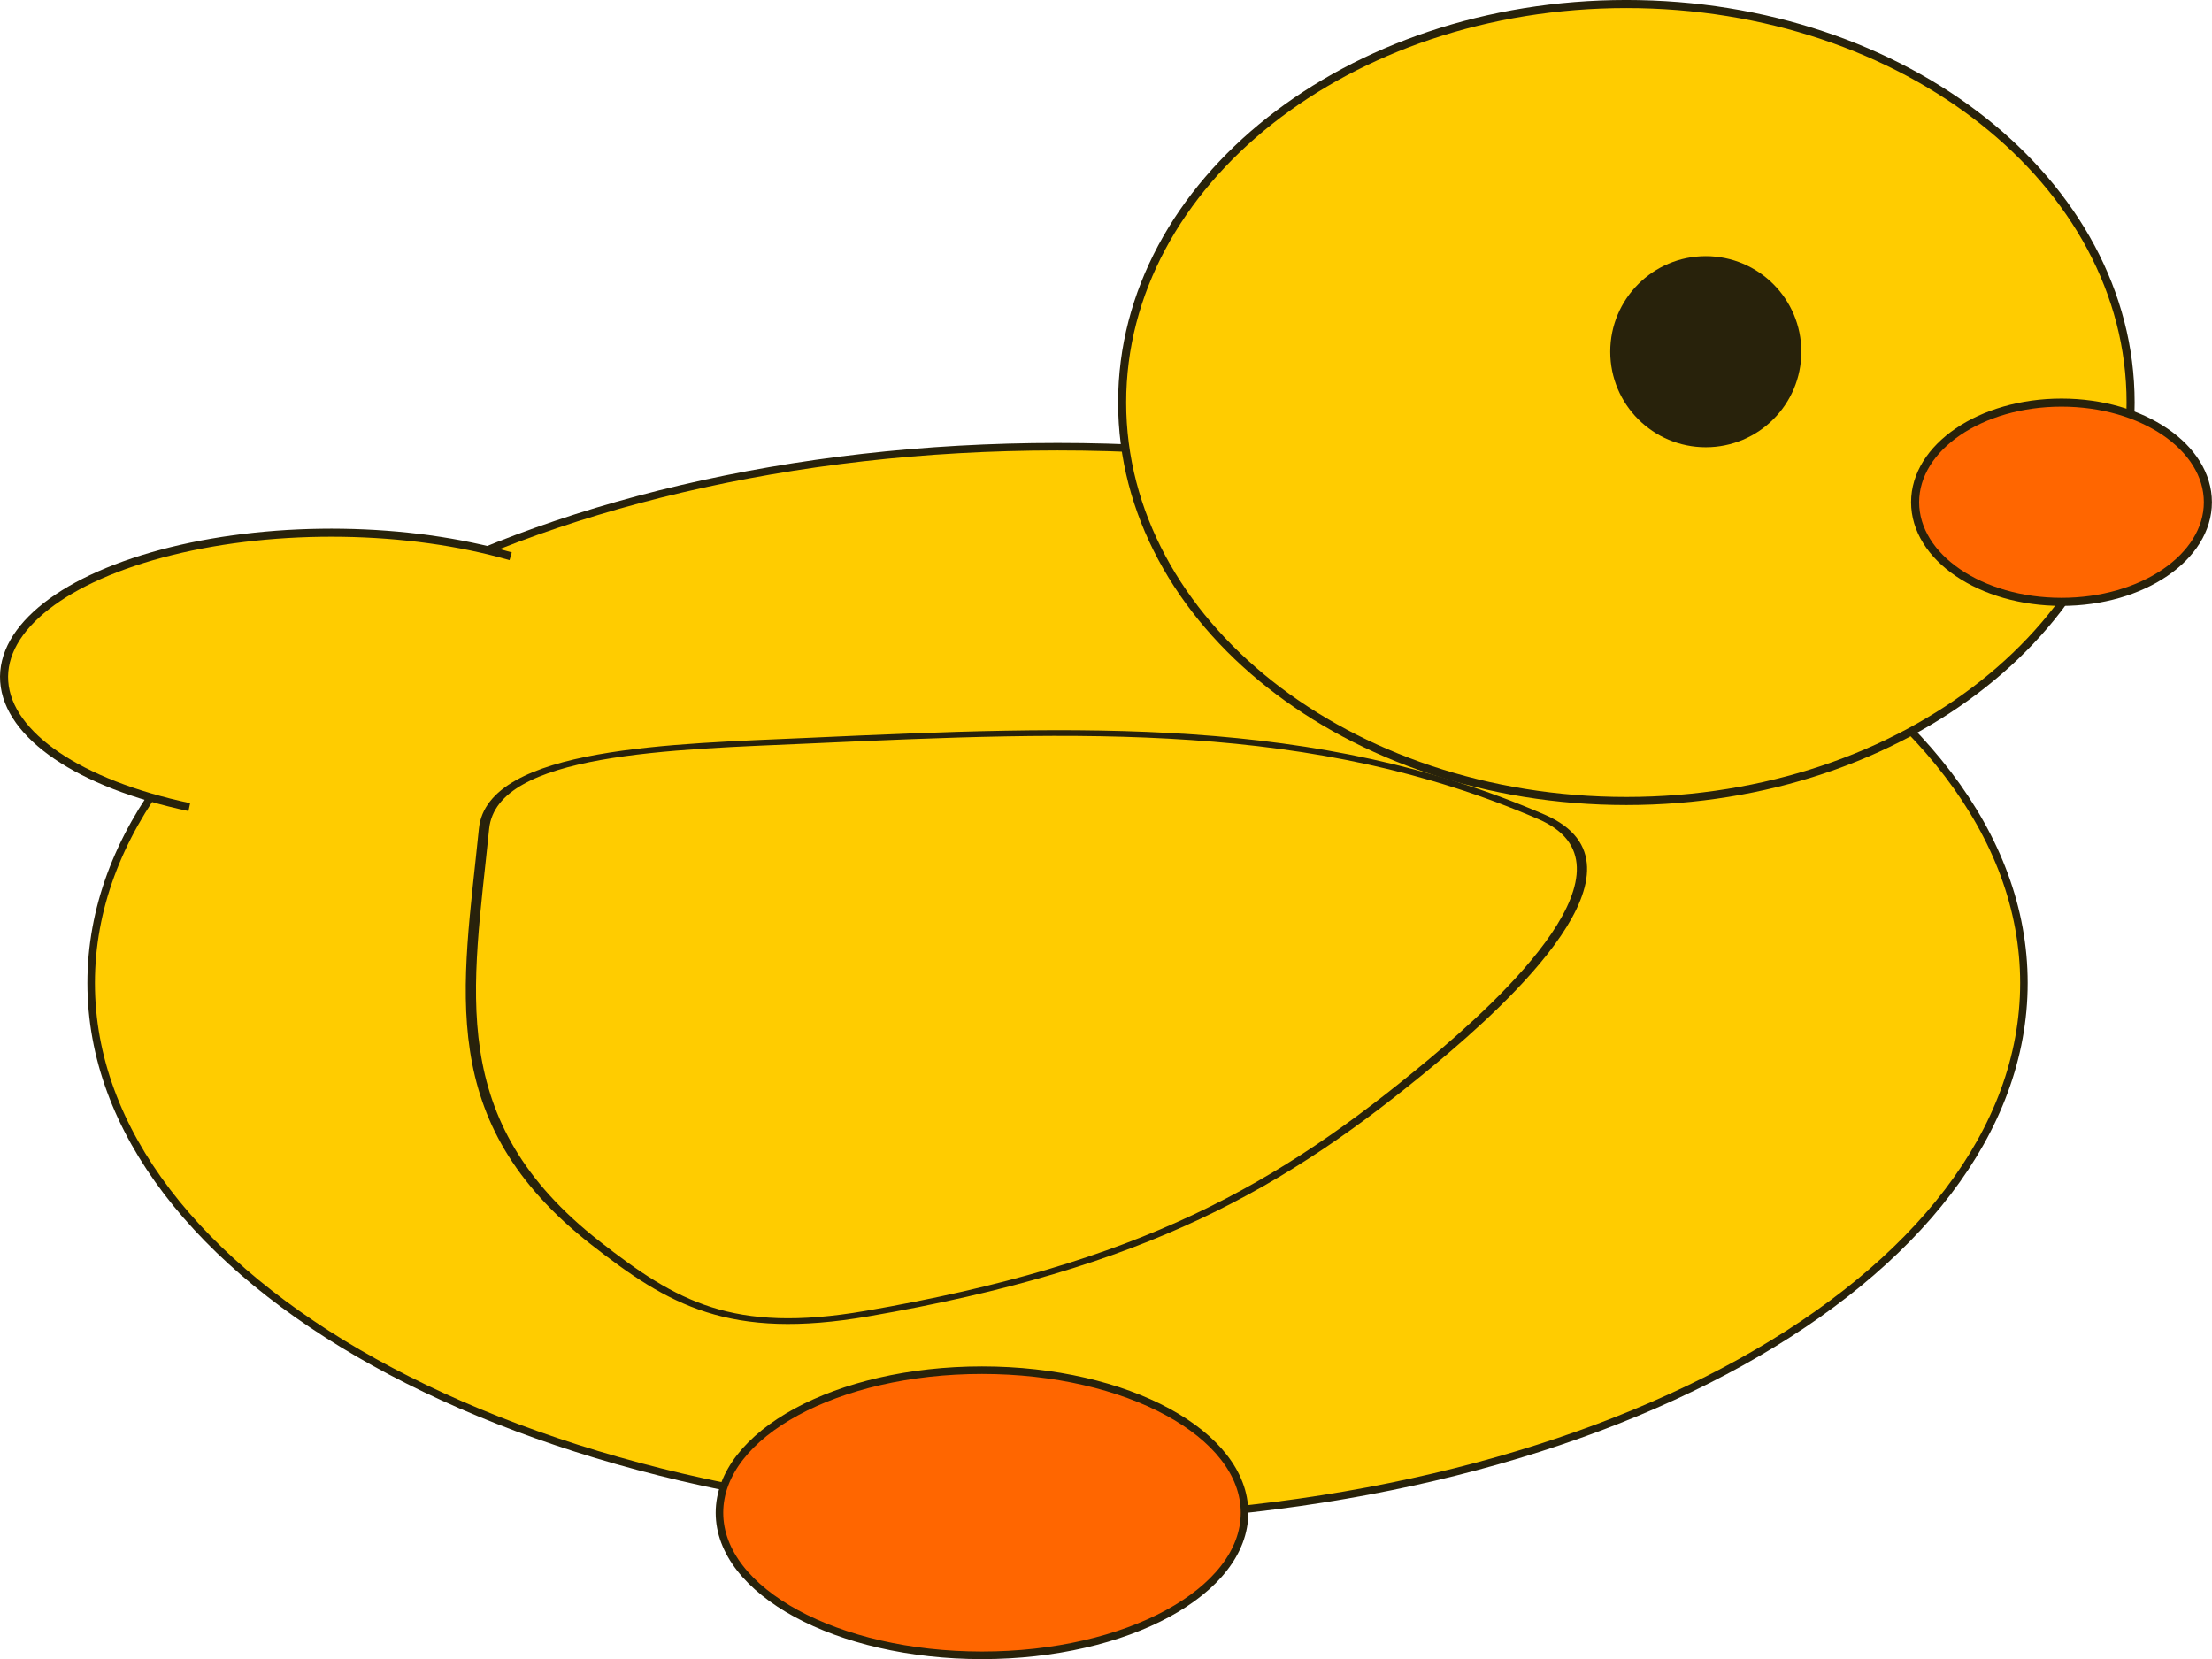
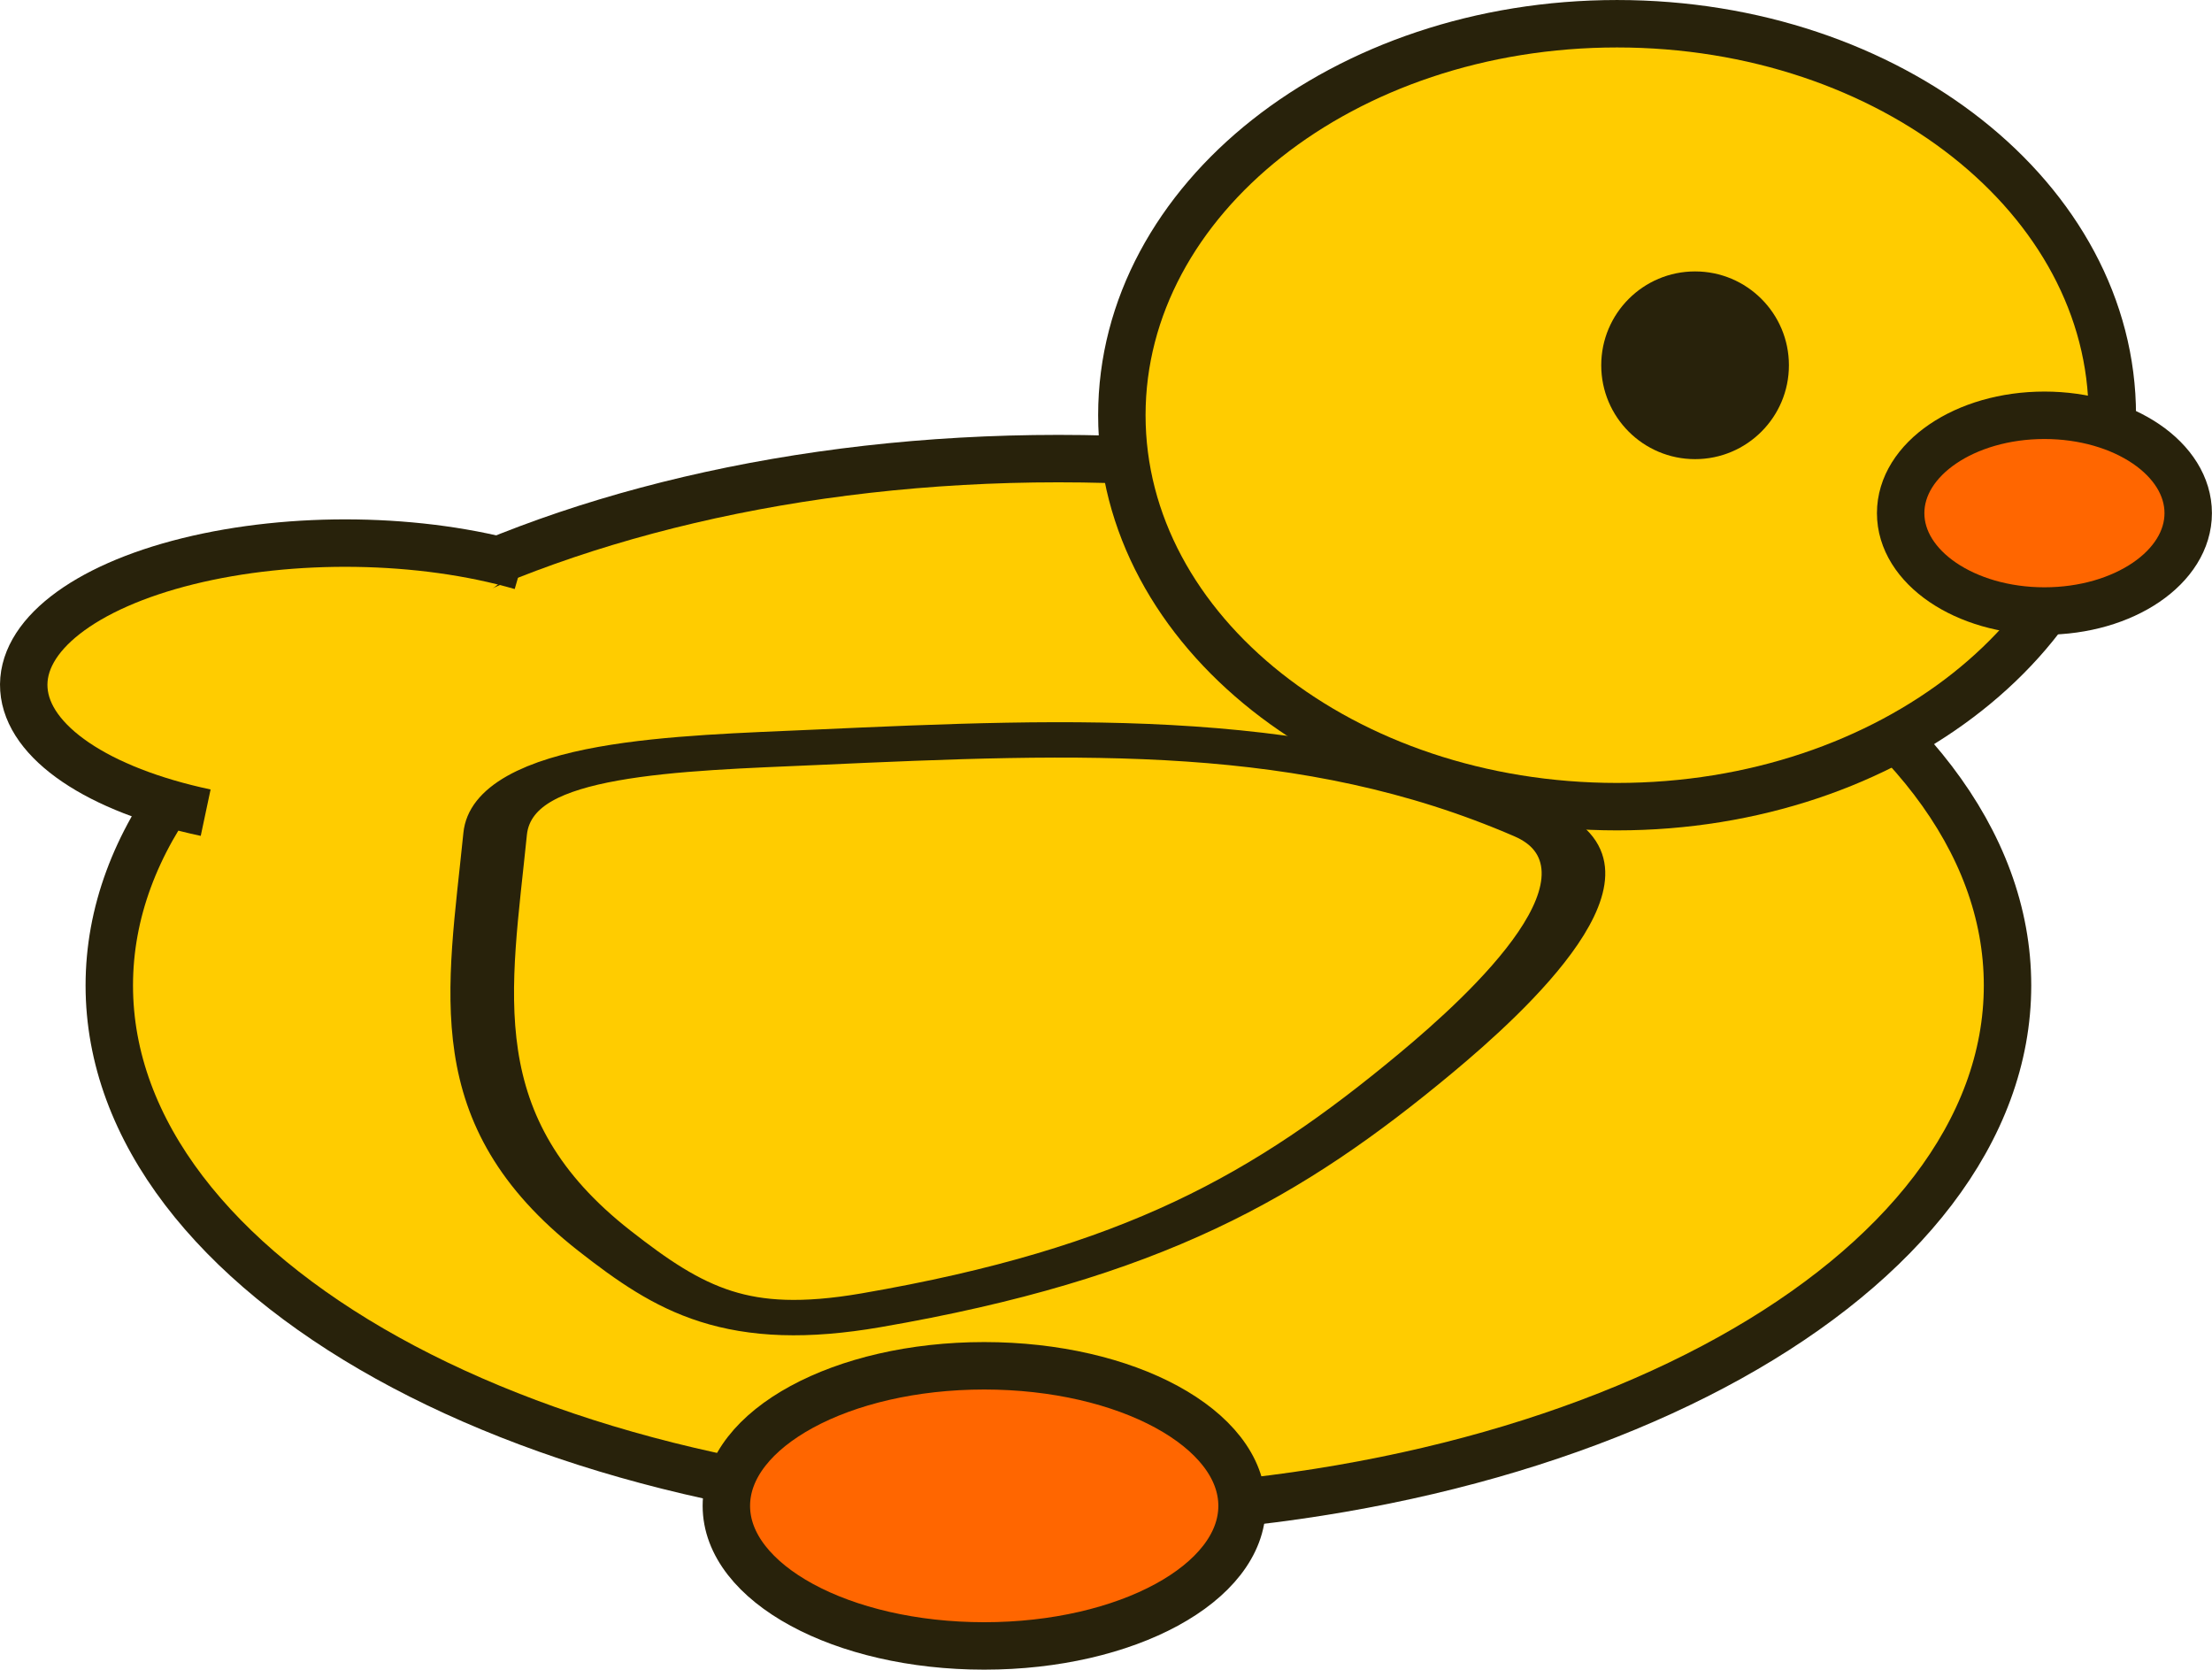
- <svg xmlns="http://www.w3.org/2000/svg" width="72.695mm" height="54.52mm" version="1.1" viewBox="0 0 72.695 54.52">
-   <g transform="translate(-63.611 -84.325)">
-     <g stroke="#28220b">
-       <ellipse cx="98.366" cy="116.63" rx="31.759" ry="17.625" fill="#fc0" fill-rule="evenodd" stroke-width=".247" />
-       <ellipse cx="95.883" cy="134.04" rx="8.628" ry="4.686" fill="#f60" stroke-width=".248" />
-       <ellipse cx="117.06" cy="97.553" rx="16.571" ry="13.096" fill="#fc0" stroke-width=".265" />
-       <ellipse cx="131.36" cy="100.83" rx="4.811" ry="3.274" fill="#f60" stroke-width=".265" />
-     </g>
-     <g stroke-width=".265">
-       <ellipse cx="119.67" cy="95.883" rx="3.14" ry="3.14" fill="#28220b" />
-       <path d="m69.832 110.85a10.758 4.744 0 0 1-6.083-4.127 10.758 4.744 0 0 1 5.49-4.285 10.758 4.744 0 0 1 11.154 0.168" fill="#fc0" stroke="#28220b" />
-       <path transform="matrix(1.2706 0 0 .70673 -26.92 30.601)" d="m92.163 110.46c7.053-0.573 13.065-1.038 18.959 3.544 2.896 2.252-0.94 8.558-2.847 11.41-3.882 5.806-7.447 9.47-14.606 11.69-3.517 1.091-5.029-0.491-7.016-3.284-4.044-5.685-3.303-11.785-2.883-19.267 0.207-3.676 4.927-3.812 8.392-4.093z" fill="#fc0" stroke="#28220b" />
+ <svg xmlns="http://www.w3.org/2000/svg" width="74.017mm" height="55.852mm" version="1.1" viewBox="0 0 74.017 55.852">
+   <g transform="translate(-62.95 -83.663)">
+     <g stroke-width="1.587">
+       <g stroke="#28220b" stroke-width="1.587">
+         <ellipse transform="translate(-1.1875e-6)" cx="98.366" cy="116.63" rx="31.759" ry="17.625" fill="#fc0" fill-rule="evenodd" />
+         <ellipse transform="translate(-1.1875e-6)" cx="95.883" cy="134.04" rx="8.628" ry="4.686" fill="#f60" />
+         <ellipse transform="translate(-1.1875e-6)" cx="117.06" cy="97.553" rx="16.571" ry="13.096" fill="#fc0" />
+         <ellipse transform="translate(-1.1875e-6)" cx="131.36" cy="100.83" rx="4.811" ry="3.274" fill="#f60" />
+       </g>
+       <ellipse transform="translate(-1.1875e-6)" cx="119.67" cy="95.883" rx="3.14" ry="3.14" fill="#28220b" stroke-width="1.587" />
+       <path transform="translate(-1.1875e-6)" d="m69.832 110.85a10.758 4.744 0 0 1-6.083-4.127 10.758 4.744 0 0 1 5.49-4.285 10.758 4.744 0 0 1 11.154 0.168" fill="#fc0" stroke="#28220b" stroke-width="1.587" />
+       <path transform="matrix(1.2706 0 0 .70673 -26.92 30.601)" d="m92.163 110.46c7.053-0.573 13.065-1.038 18.959 3.544 2.896 2.252-0.94 8.558-2.847 11.41-3.882 5.806-7.447 9.47-14.606 11.69-3.517 1.091-5.029-0.491-7.016-3.284-4.044-5.685-3.303-11.785-2.883-19.267 0.207-3.676 4.927-3.812 8.392-4.093z" fill="#fc0" stroke="#28220b" stroke-width="1.675" />
    </g>
  </g>
</svg>
